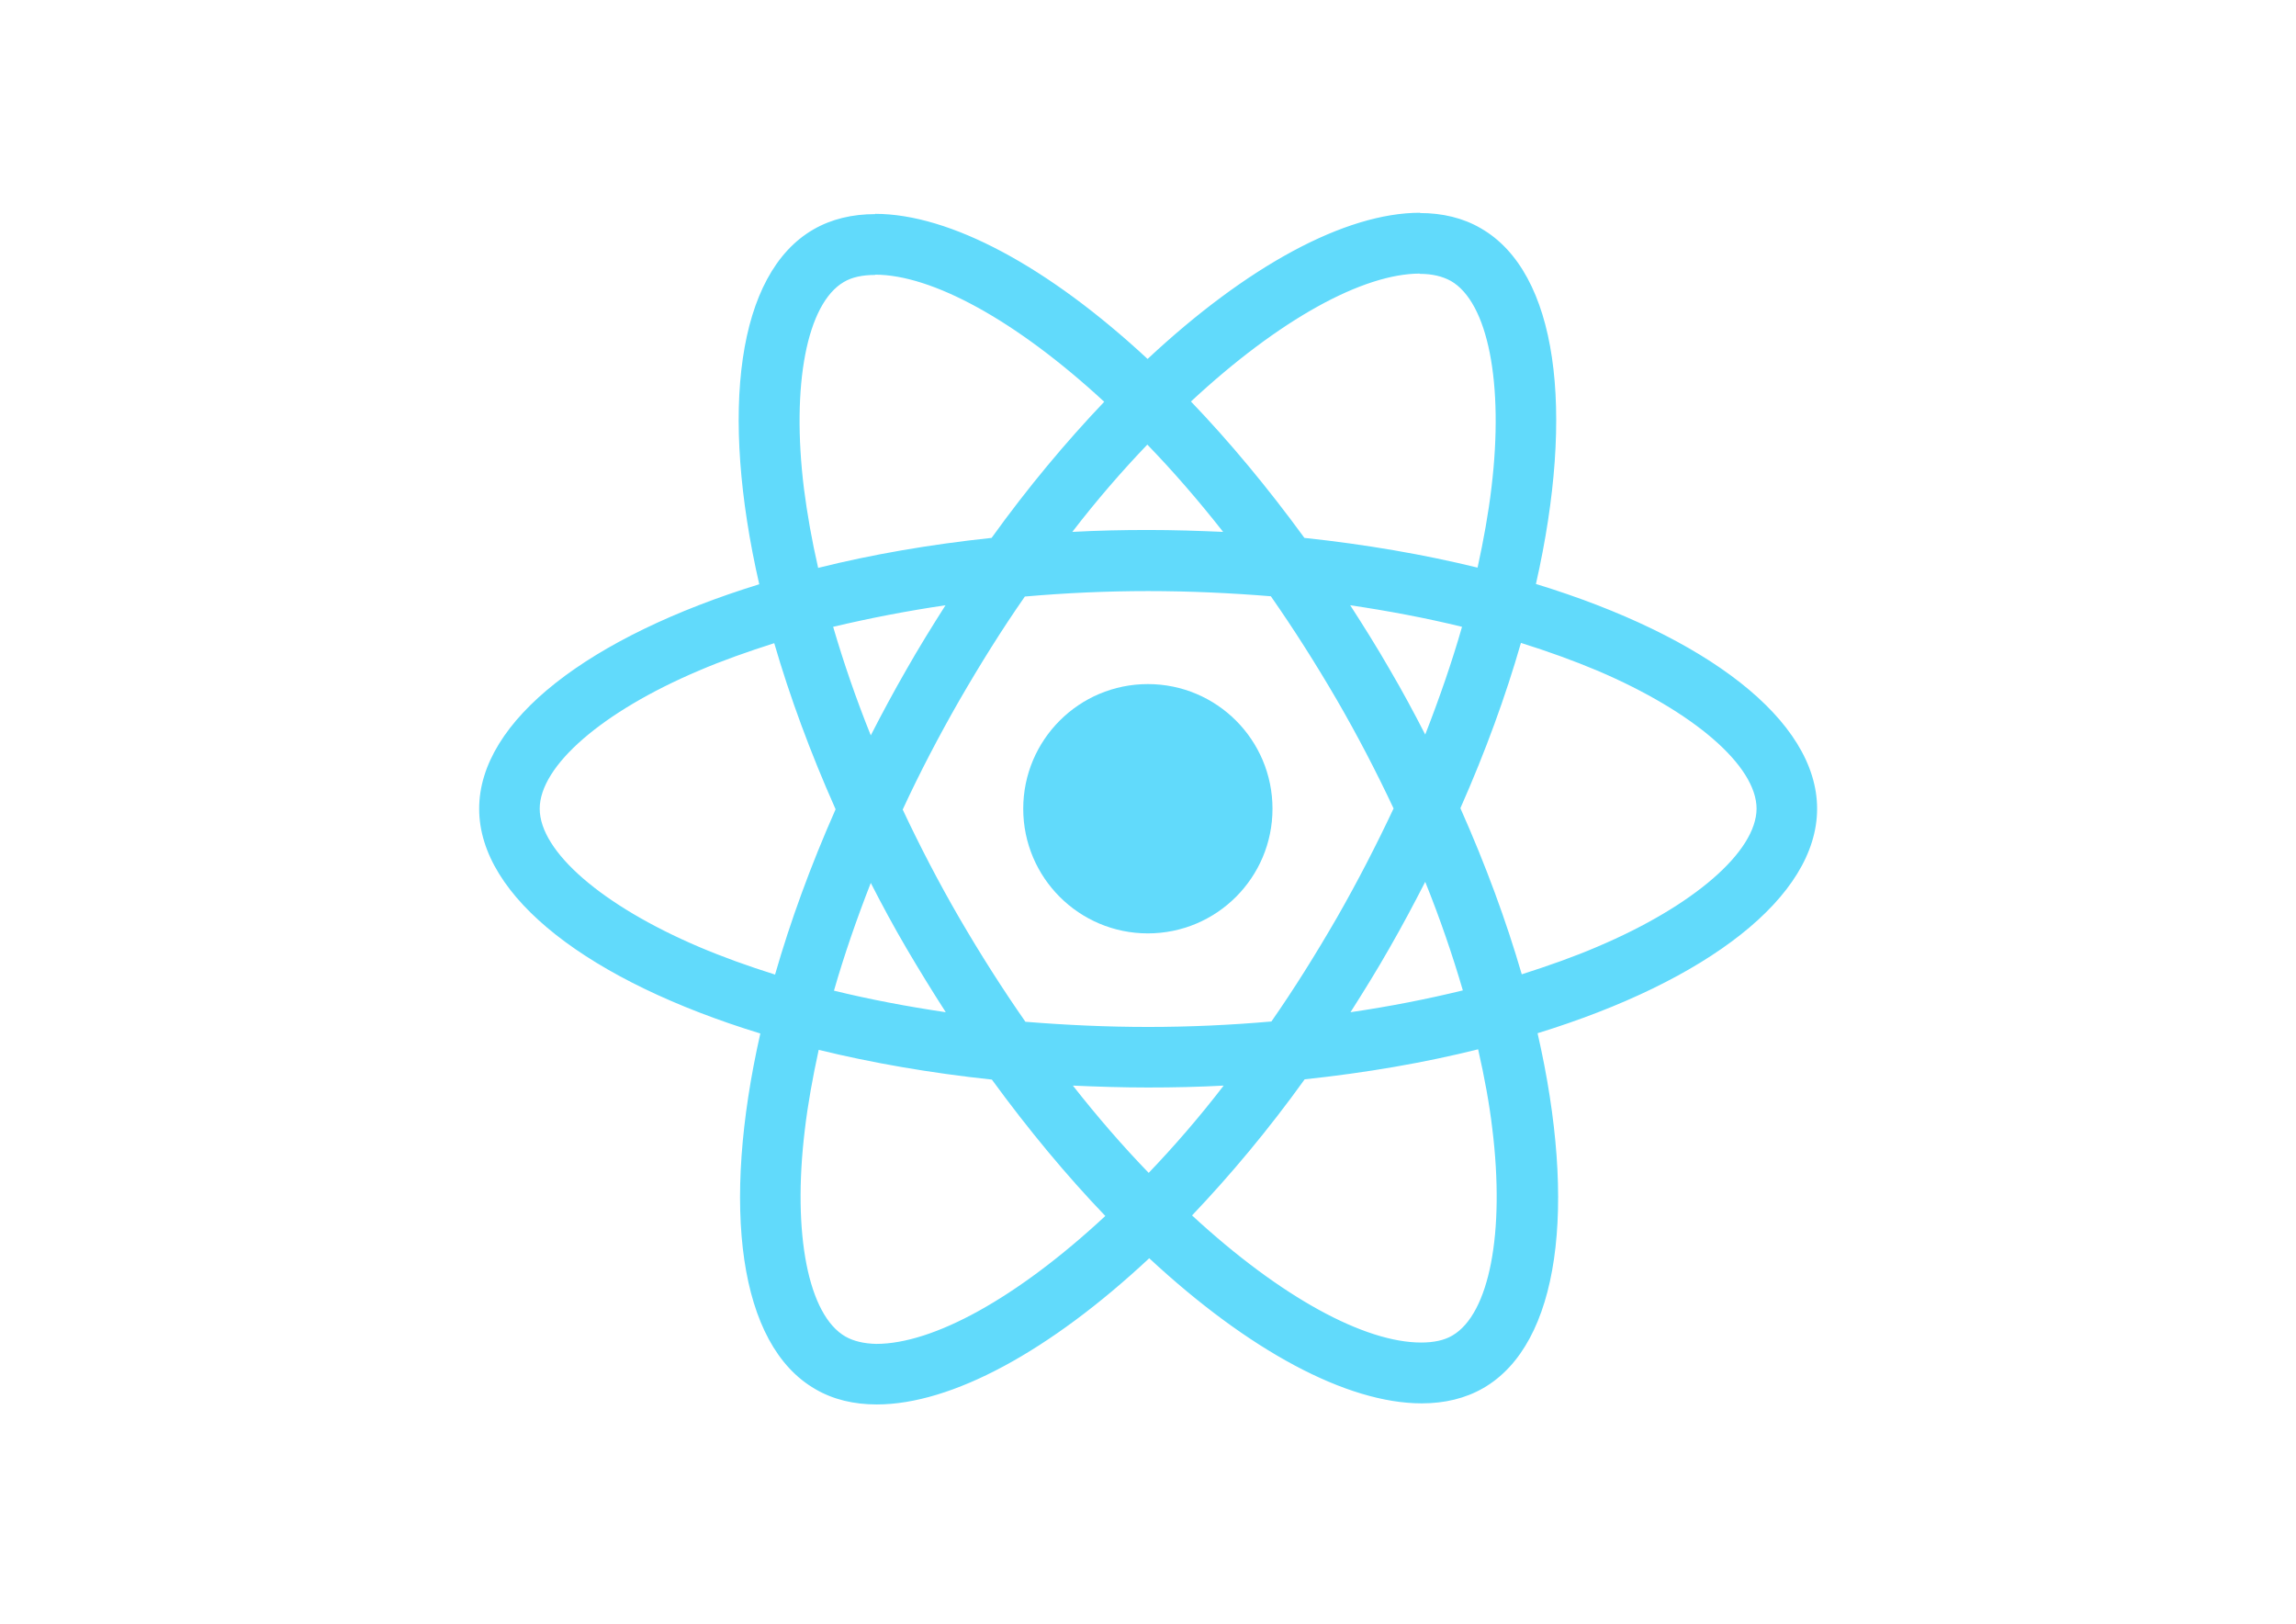
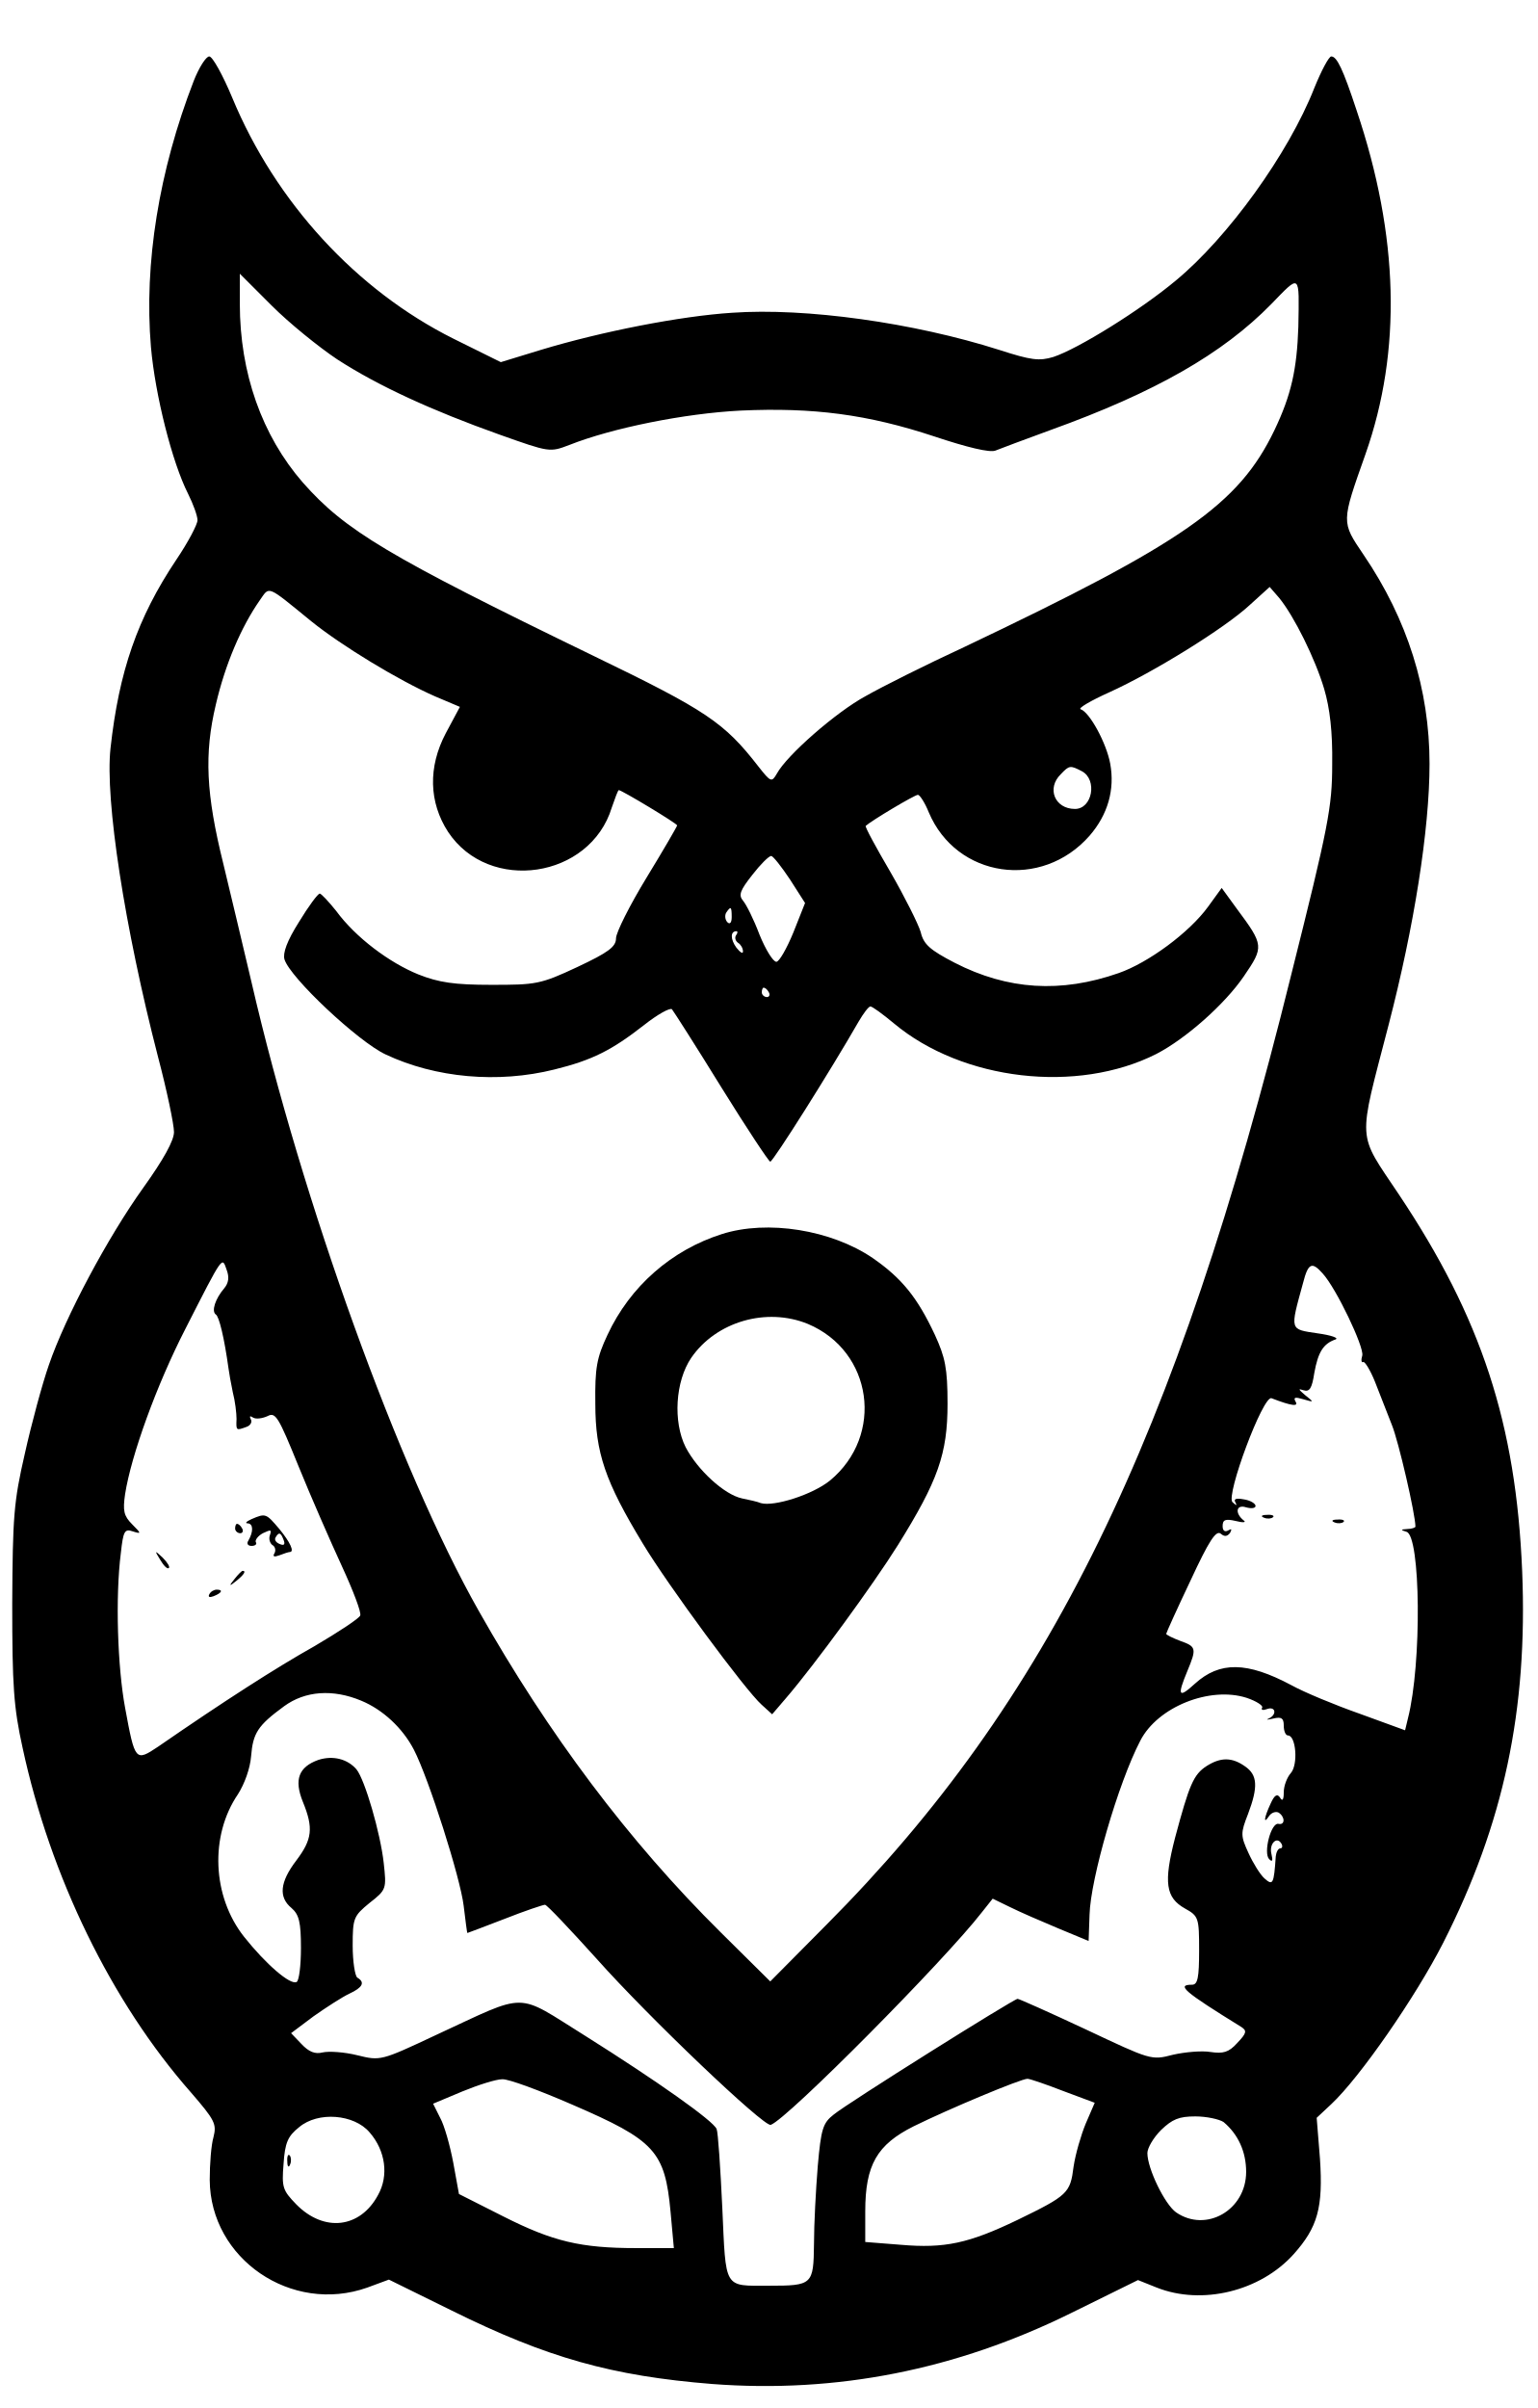
- <svg xmlns="http://www.w3.org/2000/svg" viewBox="0 0 841.9 595.3">
-   <g fill="#61DAFB">
-     <path d="M666.3 296.5c0-32.5-40.7-63.3-103.1-82.4 14.4-63.6 8-114.2-20.2-130.4-6.5-3.8-14.1-5.6-22.4-5.6v22.3c4.6 0 8.3.9 11.4 2.6 13.6 7.8 19.5 37.5 14.9 75.7-1.1 9.4-2.9 19.3-5.1 29.4-19.6-4.8-41-8.5-63.5-10.9-13.5-18.5-27.5-35.3-41.6-50 32.6-30.3 63.2-46.9 84-46.9V78c-27.5 0-63.5 19.6-99.9 53.6-36.4-33.8-72.4-53.2-99.9-53.2v22.3c20.7 0 51.4 16.5 84 46.6-14 14.7-28 31.4-41.3 49.9-22.6 2.4-44 6.1-63.6 11-2.3-10-4-19.7-5.2-29-4.7-38.2 1.1-67.9 14.6-75.8 3-1.8 6.9-2.6 11.5-2.6V78.5c-8.4 0-16 1.8-22.6 5.6-28.1 16.2-34.4 66.7-19.9 130.1-62.2 19.2-102.7 49.9-102.7 82.3 0 32.5 40.7 63.3 103.1 82.4-14.4 63.6-8 114.2 20.2 130.4 6.5 3.8 14.1 5.6 22.5 5.6 27.5 0 63.5-19.6 99.9-53.6 36.4 33.8 72.4 53.2 99.9 53.2 8.4 0 16-1.8 22.6-5.6 28.1-16.2 34.4-66.7 19.9-130.1 62-19.1 102.5-49.9 102.5-82.3zm-130.2-66.7c-3.7 12.9-8.3 26.2-13.5 39.5-4.1-8-8.4-16-13.1-24-4.6-8-9.5-15.8-14.4-23.4 14.2 2.1 27.9 4.7 41 7.9zm-45.8 106.5c-7.8 13.5-15.8 26.3-24.1 38.2-14.9 1.3-30 2-45.2 2-15.1 0-30.2-.7-45-1.9-8.3-11.9-16.4-24.6-24.2-38-7.6-13.1-14.5-26.4-20.8-39.8 6.2-13.4 13.2-26.8 20.7-39.9 7.8-13.5 15.8-26.3 24.1-38.2 14.9-1.3 30-2 45.2-2 15.1 0 30.2.7 45 1.9 8.3 11.9 16.4 24.6 24.2 38 7.6 13.1 14.5 26.4 20.8 39.8-6.3 13.4-13.2 26.8-20.7 39.9zm32.3-13c5.4 13.4 10 26.8 13.8 39.8-13.1 3.2-26.9 5.9-41.2 8 4.9-7.7 9.8-15.6 14.4-23.7 4.6-8 8.9-16.1 13-24.1zM421.2 430c-9.3-9.6-18.6-20.3-27.8-32 9 .4 18.2.7 27.5.7 9.4 0 18.7-.2 27.8-.7-9 11.7-18.3 22.4-27.5 32zm-74.4-58.9c-14.2-2.1-27.9-4.7-41-7.9 3.7-12.9 8.3-26.2 13.5-39.5 4.1 8 8.4 16 13.1 24 4.7 8 9.5 15.8 14.4 23.4zM420.7 163c9.3 9.6 18.6 20.3 27.8 32-9-.4-18.2-.7-27.5-.7-9.4 0-18.7.2-27.8.7 9-11.7 18.3-22.4 27.5-32zm-74 58.9c-4.9 7.7-9.8 15.6-14.4 23.7-4.6 8-8.9 16-13 24-5.4-13.4-10-26.8-13.8-39.8 13.1-3.1 26.9-5.8 41.2-7.9zm-90.5 125.2c-35.4-15.1-58.3-34.9-58.3-50.6 0-15.7 22.9-35.6 58.3-50.6 8.6-3.7 18-7 27.7-10.1 5.7 19.6 13.2 40 22.5 60.9-9.2 20.8-16.6 41.1-22.2 60.6-9.9-3.1-19.3-6.5-28-10.2zM310 490c-13.6-7.8-19.5-37.5-14.9-75.7 1.1-9.4 2.9-19.3 5.1-29.4 19.6 4.8 41 8.5 63.5 10.9 13.5 18.5 27.5 35.3 41.6 50-32.6 30.3-63.2 46.9-84 46.9-4.5-.1-8.3-1-11.3-2.7zm237.2-76.2c4.7 38.2-1.1 67.9-14.6 75.8-3 1.8-6.9 2.6-11.5 2.6-20.7 0-51.4-16.5-84-46.6 14-14.7 28-31.4 41.3-49.9 22.6-2.4 44-6.1 63.6-11 2.3 10.1 4.1 19.8 5.2 29.1zm38.5-66.7c-8.6 3.7-18 7-27.7 10.1-5.7-19.6-13.2-40-22.5-60.9 9.2-20.8 16.6-41.1 22.2-60.6 9.9 3.1 19.3 6.5 28.1 10.2 35.4 15.1 58.3 34.9 58.3 50.6-.1 15.7-23 35.6-58.4 50.6zM320.8 78.4z" />
-     <circle cx="420.9" cy="296.5" r="45.7" />
-     <path d="M520.5 78.1z" />
+ <svg xmlns="http://www.w3.org/2000/svg" version="1.0" width="327pt" height="512pt" viewBox="0 0 327 512" preserveAspectRatio="xMidYMid meet">
+   <g transform="translate(0,512) scale(0.1,-0.1)" fill="#000000" stroke="none">
+     <path d="M412 4948 c-74 -191 -106 -388 -91 -566 9 -102 45 -245 79 -312 11 -22 20 -47 20 -56 0 -9 -20 -47 -45 -84 -83 -124 -122 -238 -140 -401 -12 -109 30 -381 101 -656 19 -72 34 -144 34 -160 0 -18 -22 -58 -65 -118 -76 -106 -166 -275 -201 -377 -14 -40 -37 -125 -51 -188 -24 -104 -26 -135 -27 -320 0 -174 3 -220 22 -306 59 -274 189 -541 358 -733 51 -59 55 -67 48 -95 -5 -17 -8 -58 -8 -91 1 -168 174 -286 335 -229 l46 17 134 -66 c202 -100 340 -139 554 -156 264 -20 518 30 763 151 l142 70 40 -16 c96 -38 220 -8 291 71 51 57 63 99 56 203 l-7 87 31 29 c61 57 180 229 238 343 129 254 180 495 168 790 -13 314 -87 539 -262 801 -90 135 -88 106 -22 361 54 208 87 415 87 555 0 158 -47 307 -140 444 -48 71 -48 68 4 215 77 219 71 463 -19 730 -29 88 -42 115 -54 115 -5 0 -21 -30 -36 -67 -55 -140 -184 -318 -294 -409 -75 -63 -209 -146 -261 -163 -30 -9 -47 -7 -115 15 -182 58 -412 90 -568 79 -110 -7 -278 -40 -407 -79 l-85 -26 -101 50 c-206 103 -378 290 -470 512 -20 48 -42 88 -49 88 -7 0 -22 -24 -33 -52z m305 -592 c88 -57 202 -109 345 -160 107 -38 107 -38 149 -22 91 36 245 67 364 73 154 7 270 -8 412 -55 69 -23 118 -35 130 -30 10 4 63 24 118 44 222 80 365 162 468 267 63 65 60 67 58 -48 -3 -90 -15 -145 -51 -220 -76 -158 -193 -239 -660 -461 -80 -37 -174 -84 -209 -104 -63 -34 -168 -126 -189 -165 -11 -19 -13 -18 -39 15 -73 94 -110 119 -352 236 -437 212 -527 266 -617 368 -87 100 -134 233 -134 380 l0 64 68 -68 c37 -37 100 -88 139 -114z m-55 -557 c63 -51 186 -126 264 -160 l52 -22 -30 -56 c-38 -72 -36 -147 5 -210 87 -131 302 -99 348 52 7 20 13 37 15 37 6 0 124 -71 124 -75 0 -2 -29 -52 -65 -111 -36 -59 -65 -117 -65 -129 0 -18 -16 -30 -82 -61 -79 -37 -88 -38 -183 -38 -79 0 -112 5 -155 22 -62 25 -134 79 -175 135 -16 20 -32 37 -35 37 -4 0 -24 -27 -44 -60 -26 -41 -35 -67 -31 -80 12 -39 157 -175 215 -202 106 -50 239 -62 359 -32 81 20 122 41 190 94 29 23 56 38 60 34 4 -5 52 -80 105 -166 54 -87 101 -158 104 -158 6 0 129 195 188 298 10 17 21 32 25 32 4 0 26 -16 50 -36 146 -122 390 -150 558 -65 62 32 145 105 186 165 43 63 43 66 -15 144 l-32 44 -29 -40 c-40 -55 -127 -119 -190 -141 -123 -43 -236 -36 -349 22 -52 27 -66 39 -72 65 -5 17 -34 75 -64 127 -31 53 -55 97 -53 99 12 11 104 66 111 66 4 0 15 -17 23 -37 59 -140 240 -166 342 -50 39 45 54 98 44 153 -8 44 -44 110 -63 116 -6 2 21 18 61 36 93 42 245 136 298 185 l43 39 20 -23 c32 -39 77 -130 96 -194 12 -41 18 -91 17 -160 0 -91 -8 -132 -87 -447 -246 -994 -516 -1546 -989 -2021 l-119 -120 -105 104 c-196 194 -367 422 -515 684 -170 300 -376 872 -483 1336 -20 85 -47 198 -60 252 -37 149 -41 234 -16 339 20 86 54 165 93 221 22 31 13 35 110 -44z m1639 -319 c33 -18 22 -80 -15 -80 -43 0 -61 44 -30 74 18 19 20 19 45 6z m-621 -230 l32 -50 -25 -63 c-14 -34 -30 -62 -36 -62 -7 0 -23 26 -36 58 -12 32 -28 64 -35 72 -10 12 -6 22 20 55 17 22 35 40 40 40 4 0 22 -23 40 -50z m-124 -80 c0 -12 -4 -16 -9 -11 -5 5 -6 14 -3 20 10 15 12 14 12 -9z m9 -39 c-3 -5 -1 -12 5 -16 5 -3 10 -11 10 -18 0 -6 -6 -2 -14 8 -13 18 -13 35 0 35 3 0 3 -4 -1 -9z m70 -121 c3 -5 1 -10 -4 -10 -6 0 -11 5 -11 10 0 6 2 10 4 10 3 0 8 -4 11 -10z m-1158 -629 c-19 -22 -28 -49 -18 -56 7 -4 18 -50 27 -115 1 -8 5 -31 9 -50 5 -19 8 -45 8 -57 -1 -25 -1 -25 21 -17 9 3 13 11 9 17 -3 6 -1 7 5 3 6 -4 20 -2 31 3 17 9 23 -1 66 -107 26 -64 68 -160 92 -212 24 -52 42 -99 39 -105 -2 -6 -46 -35 -97 -65 -82 -46 -194 -118 -333 -214 -48 -32 -49 -31 -70 83 -16 86 -21 235 -9 329 5 46 8 52 25 46 19 -6 19 -5 -1 15 -18 18 -20 29 -15 64 13 83 67 232 128 351 82 161 78 154 88 126 6 -16 4 -28 -5 -39z m2336 31 c29 -32 88 -156 84 -174 -3 -10 -2 -16 2 -14 3 2 15 -17 25 -42 10 -26 26 -67 36 -92 14 -34 50 -190 50 -216 0 -2 -8 -5 -17 -5 -15 -1 -15 -2 -2 -6 30 -8 33 -280 3 -397 l-6 -25 -96 35 c-54 19 -119 46 -146 61 -94 50 -152 51 -205 3 -35 -32 -38 -26 -16 27 20 48 19 52 -15 64 -16 6 -30 13 -30 15 0 2 23 53 52 114 39 84 54 107 64 99 8 -7 14 -6 20 2 4 8 3 9 -4 5 -7 -4 -12 -1 -12 9 0 14 6 16 28 11 15 -4 23 -3 17 1 -20 16 -16 35 5 28 11 -3 20 -2 20 3 0 5 -11 12 -25 14 -16 3 -22 1 -18 -6 4 -8 3 -8 -6 0 -15 13 65 228 83 221 44 -17 58 -18 51 -7 -5 9 -1 10 16 5 24 -7 24 -7 4 9 -14 12 -15 14 -3 10 13 -4 18 4 23 37 8 44 19 62 45 71 8 3 -9 9 -38 13 -60 9 -59 5 -31 107 11 43 19 46 42 20z m-2045 -908 c46 -19 88 -58 112 -104 32 -62 99 -273 106 -332 4 -32 7 -58 8 -58 1 0 37 14 79 30 43 17 82 30 86 30 4 0 53 -52 109 -114 112 -126 357 -359 371 -354 35 12 370 350 449 452 l23 29 37 -18 c20 -10 66 -30 102 -45 l65 -27 2 56 c2 76 61 280 108 370 37 72 148 116 226 91 21 -7 36 -17 33 -21 -3 -5 2 -6 10 -3 19 7 22 -12 4 -20 -7 -3 -3 -3 10 0 17 4 22 1 22 -15 0 -12 4 -21 9 -21 17 0 22 -62 6 -80 -8 -9 -15 -27 -15 -41 0 -16 -3 -20 -8 -11 -6 9 -12 5 -20 -13 -14 -30 -16 -46 -3 -26 5 7 14 10 20 7 14 -9 14 -27 0 -24 -16 4 -33 -62 -20 -75 7 -7 8 -3 5 10 -6 22 11 40 21 23 3 -5 2 -10 -2 -10 -5 0 -9 -8 -10 -17 -4 -59 -6 -63 -24 -47 -9 8 -24 32 -34 54 -17 37 -17 42 -1 83 22 58 20 83 -6 101 -28 20 -52 20 -82 1 -28 -18 -37 -40 -67 -152 -25 -96 -20 -128 21 -151 29 -16 30 -20 30 -89 0 -58 -3 -73 -15 -73 -34 0 -18 -14 105 -90 12 -8 11 -13 -9 -34 -18 -20 -30 -23 -57 -19 -18 3 -54 0 -80 -6 -46 -12 -47 -11 -185 54 -77 36 -142 65 -145 65 -8 0 -362 -222 -391 -246 -23 -18 -27 -30 -34 -110 -4 -49 -8 -123 -8 -165 -1 -87 -3 -89 -96 -89 -97 0 -91 -9 -99 166 -4 85 -9 160 -12 167 -6 17 -128 103 -279 198 -151 94 -119 94 -318 2 -117 -55 -118 -55 -167 -43 -28 7 -61 9 -74 6 -16 -4 -29 1 -45 18 l-22 23 48 36 c27 19 61 41 76 48 28 13 34 24 17 34 -5 3 -10 34 -10 68 0 59 2 63 36 91 36 28 36 30 30 85 -7 63 -40 177 -58 199 -19 22 -50 30 -81 20 -42 -15 -52 -42 -33 -89 23 -56 20 -80 -14 -125 -35 -46 -38 -78 -10 -101 16 -14 20 -30 20 -85 0 -37 -4 -69 -9 -72 -13 -8 -66 38 -112 96 -68 86 -73 215 -13 303 14 22 26 55 28 81 4 49 14 65 70 106 45 33 104 37 164 12z m449 -859 c176 -76 197 -99 209 -228 l7 -77 -80 0 c-118 0 -177 14 -282 67 l-95 48 -12 66 c-7 37 -19 80 -28 96 l-15 30 62 26 c34 14 72 26 85 26 13 1 80 -24 149 -54z m1044 29 l67 -25 -19 -44 c-10 -24 -22 -65 -26 -92 -7 -56 -12 -61 -119 -113 -104 -50 -155 -61 -248 -53 l-76 6 0 65 c0 99 25 142 103 181 75 37 228 101 242 101 5 0 40 -12 76 -26z m-1475 -88 c34 -39 41 -92 18 -133 -38 -71 -115 -80 -174 -20 -29 30 -31 36 -27 86 3 45 9 59 33 78 40 34 117 28 150 -11z m1816 22 c31 -26 48 -63 48 -106 0 -81 -85 -130 -149 -86 -24 17 -61 93 -61 126 0 11 13 33 29 49 24 23 38 29 73 29 24 0 51 -6 60 -12z" />
+     <path d="M1535 2496 c-107 -34 -195 -111 -243 -214 -23 -49 -27 -70 -26 -147 0 -104 21 -165 101 -297 53 -88 218 -312 253 -343 l22 -20 30 35 c61 71 185 241 237 324 86 138 106 195 106 301 0 76 -5 99 -27 147 -37 79 -70 120 -132 163 -88 60 -224 82 -321 51z m183 -191 c138 -58 163 -237 47 -333 -37 -30 -119 -56 -147 -48 -7 3 -25 7 -40 10 -38 8 -95 61 -120 109 -27 54 -22 140 12 190 53 77 160 108 248 72z" />
+     <path d="M535 1890 c-11 -5 -15 -9 -8 -9 12 -1 12 -18 1 -37 -4 -6 -1 -11 7 -11 8 0 12 4 9 8 -2 4 4 13 15 19 17 8 19 8 15 -4 -3 -8 0 -17 5 -21 6 -3 8 -11 5 -17 -5 -8 -1 -9 10 -5 10 4 20 7 22 7 11 0 1 21 -22 49 -28 33 -29 34 -59 21z m68 -44 c4 -10 1 -13 -8 -9 -8 3 -12 9 -9 14 7 12 11 11 17 -5z" />
+     <path d="M500 1870 c0 -5 5 -10 11 -10 5 0 7 5 4 10 -3 6 -8 10 -11 10 -2 0 -4 -4 -4 -10z" />
+     <path d="M341 1803 c7 -12 15 -20 18 -17 3 2 -3 12 -13 22 -17 16 -18 16 -5 -5z" />
+     <path d="M499 1763 c-13 -16 -12 -17 4 -4 16 13 21 21 13 21 -2 0 -10 -8 -17 -17z" />
+     <path d="M445 1730 c-3 -6 1 -7 9 -4 18 7 21 14 7 14 -6 0 -13 -4 -16 -10z" />
+     <path d="M2688 1893 c7 -3 16 -2 19 1 4 3 -2 6 -13 5 -11 0 -14 -3 -6 -6z" />
+     <path d="M2838 1883 c7 -3 16 -2 19 1 4 3 -2 6 -13 5 -11 0 -14 -3 -6 -6z" />
+     <path d="M611 524 c0 -11 3 -14 6 -6 3 7 2 16 -1 19 -3 4 -6 -2 -5 -13z" />
  </g>
</svg>
